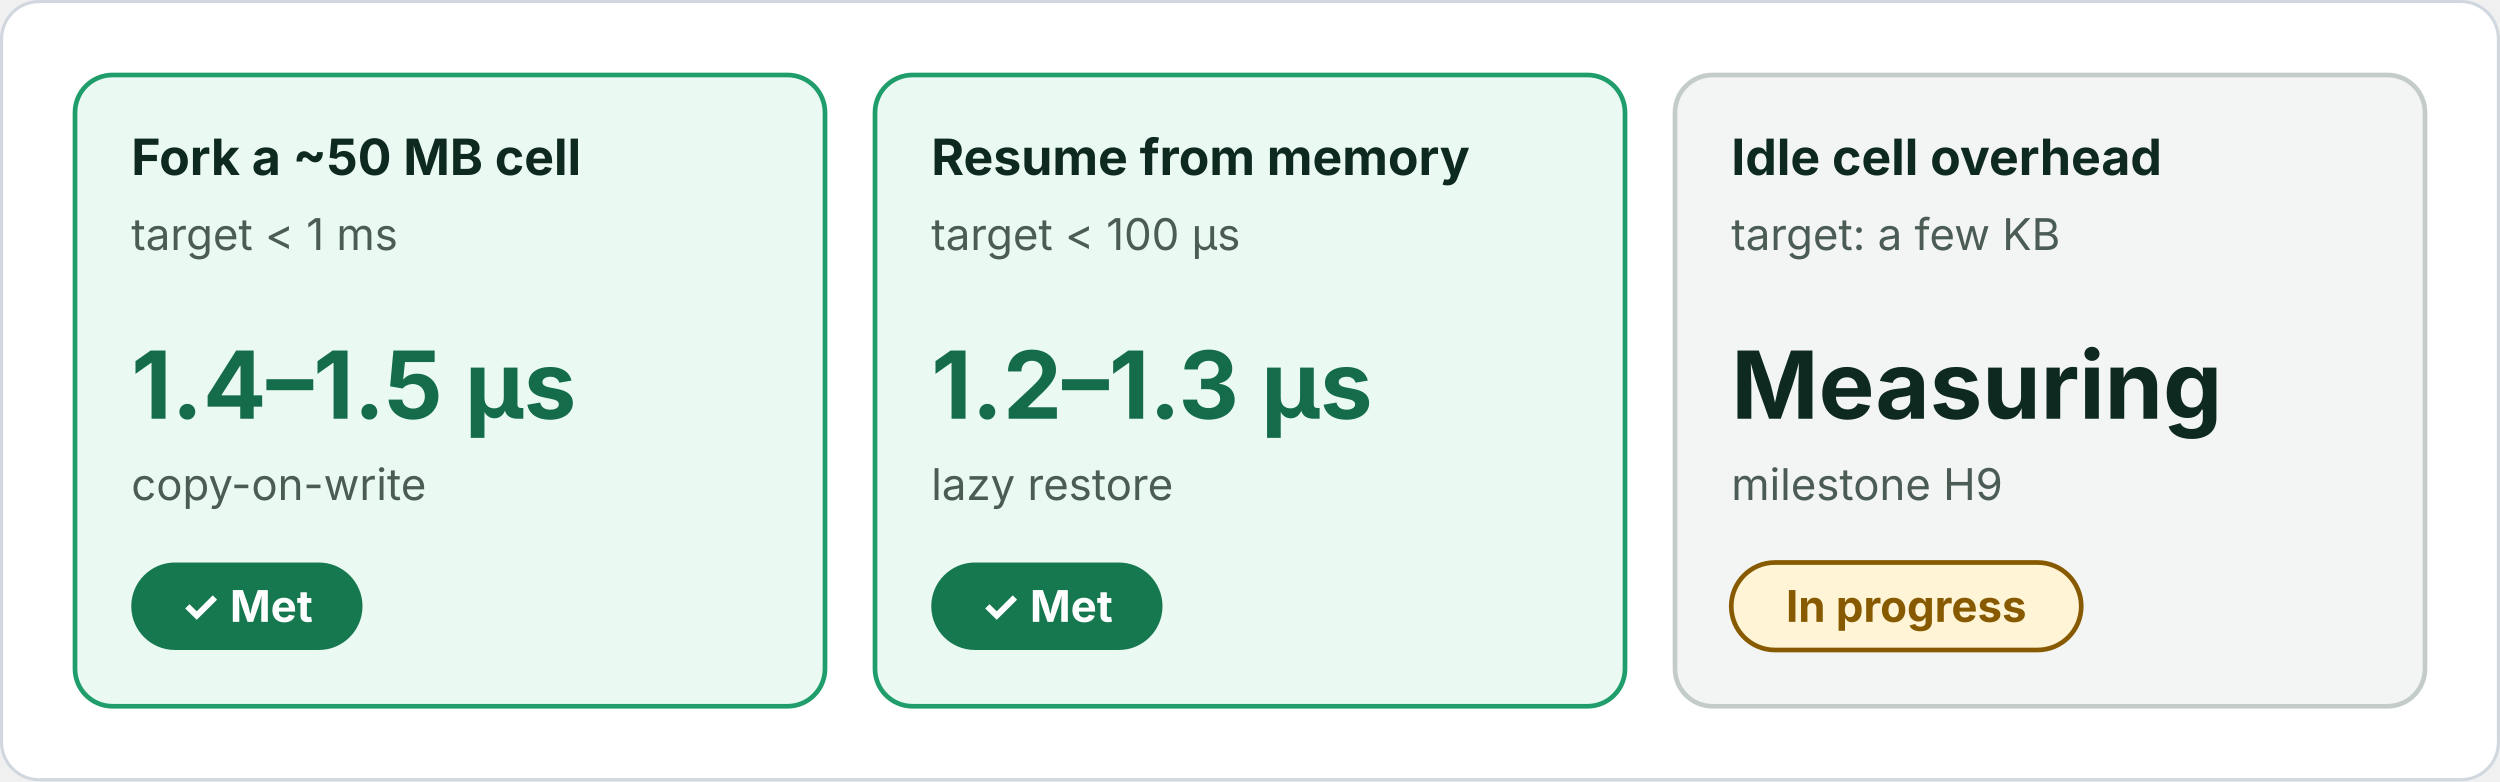
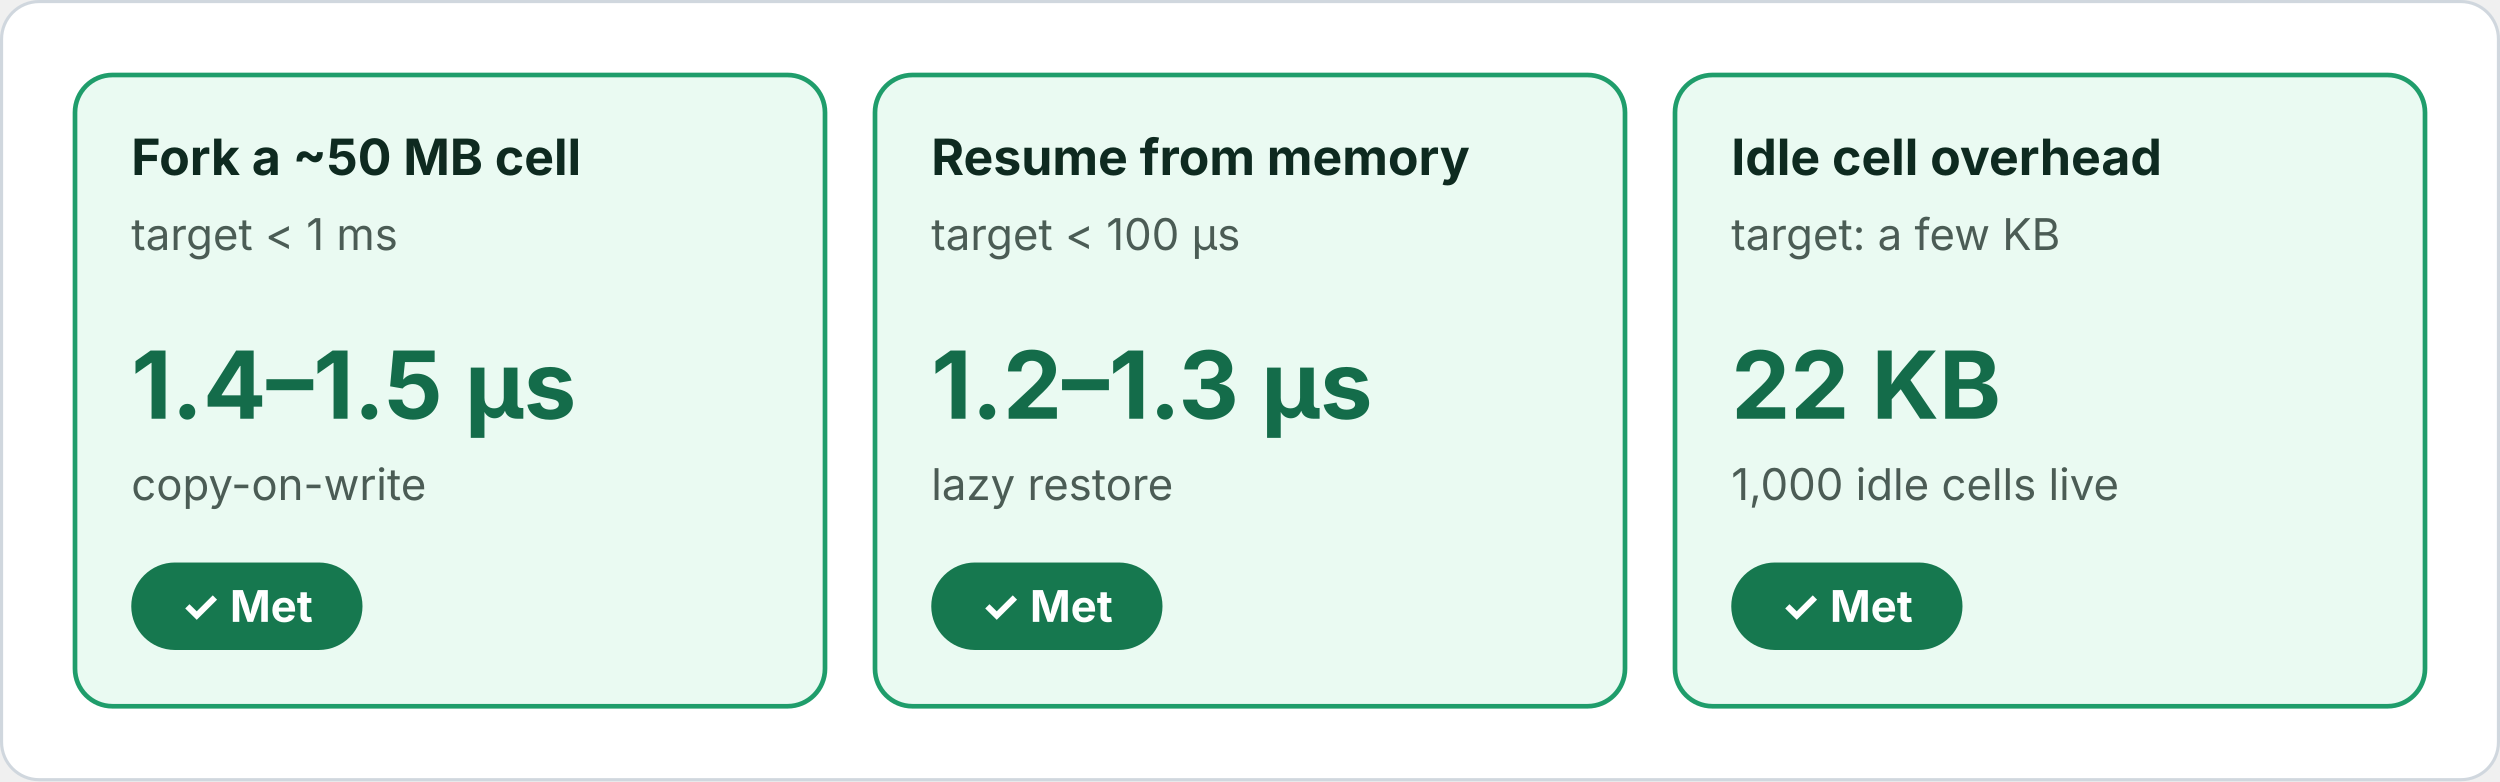
<svg xmlns="http://www.w3.org/2000/svg" viewBox="0 0 800 250" width="800" height="250" role="img" font-family="Inter, -apple-system, Segoe UI, Helvetica, Arial, sans-serif">
  <defs>
    <marker id="a" viewBox="0 0 10 10" refX="9" refY="5" markerWidth="7" markerHeight="7" orient="auto-start-reverse">
      <path d="M0 0L10 5L0 10z" fill="#57706a" />
    </marker>
  </defs>
  <rect class="bg" x="0.5" y="0.5" width="799" height="249" rx="12" fill="#ffffff" stroke="#d0d7de" />
  <rect x="24" y="24" width="240" height="202" rx="12" fill="#eafaf2" stroke="#1f9d6b" stroke-width="1.5" />
  <text x="42" y="56" font-size="16" fill="#0e2a20" font-weight="700">Fork a ~50 MB cell</text>
  <text x="42" y="80" font-size="14" fill="#4b5c55">target &lt; 1 ms</text>
  <text x="42" y="134" font-size="30" fill="#146c4a" font-weight="700">1.4–1.5 µs</text>
  <text x="42" y="160" font-size="14" fill="#4b5c55">copy-on-write</text>
  <rect x="42" y="180" width="74" height="28" rx="14" fill="#16784f" stroke="#16784f" stroke-width="0" />
  <text x="79" y="199" font-size="14" fill="#ffffff" font-weight="700" text-anchor="middle">✓ Met</text>
  <rect x="280" y="24" width="240" height="202" rx="12" fill="#eafaf2" stroke="#1f9d6b" stroke-width="1.5" />
  <text x="298" y="56" font-size="16" fill="#0e2a20" font-weight="700">Resume from memory</text>
  <text x="298" y="80" font-size="14" fill="#4b5c55">target &lt; 100 µs</text>
  <text x="298" y="134" font-size="30" fill="#146c4a" font-weight="700">1.2–1.3 µs</text>
  <text x="298" y="160" font-size="14" fill="#4b5c55">lazy restore</text>
  <rect x="298" y="180" width="74" height="28" rx="14" fill="#16784f" stroke="#16784f" stroke-width="0" />
  <text x="335" y="199" font-size="14" fill="#ffffff" font-weight="700" text-anchor="middle">✓ Met</text>
-   <rect x="536" y="24" width="240" height="202" rx="12" fill="#f3f5f4" stroke="#c3ccc8" stroke-width="1.5" />
+   <rect x="536" y="24" width="240" height="202" rx="12" fill="#eafaf2" stroke="#1f9d6b" stroke-width="1.5" />
  <text x="554" y="56" font-size="16" fill="#0e2a20" font-weight="700">Idle cell overhead</text>
  <text x="554" y="80" font-size="14" fill="#4b5c55">target: a few KB</text>
-   <text x="554" y="134" font-size="30" fill="#0e2a20" font-weight="700">Measuring</text>
-   <text x="554" y="160" font-size="14" fill="#4b5c55">milestone H9</text>
-   <rect x="554" y="180" width="112" height="28" rx="14" fill="#fff4d6" stroke="#875a00" stroke-width="1.5" />
-   <text x="610" y="199" font-size="14" fill="#875a00" font-weight="700" text-anchor="middle">In progress</text>
+   <text x="554" y="134" font-size="30" fill="#146c4a" font-weight="700">22 KB</text>
+   <text x="554" y="160" font-size="14" fill="#4b5c55">1,000 idle cells live</text>
+   <rect x="554" y="180" width="74" height="28" rx="14" fill="#16784f" stroke="#16784f" stroke-width="0" />
+   <text x="591" y="199" font-size="14" fill="#ffffff" font-weight="700" text-anchor="middle">✓ Met</text>
</svg>
